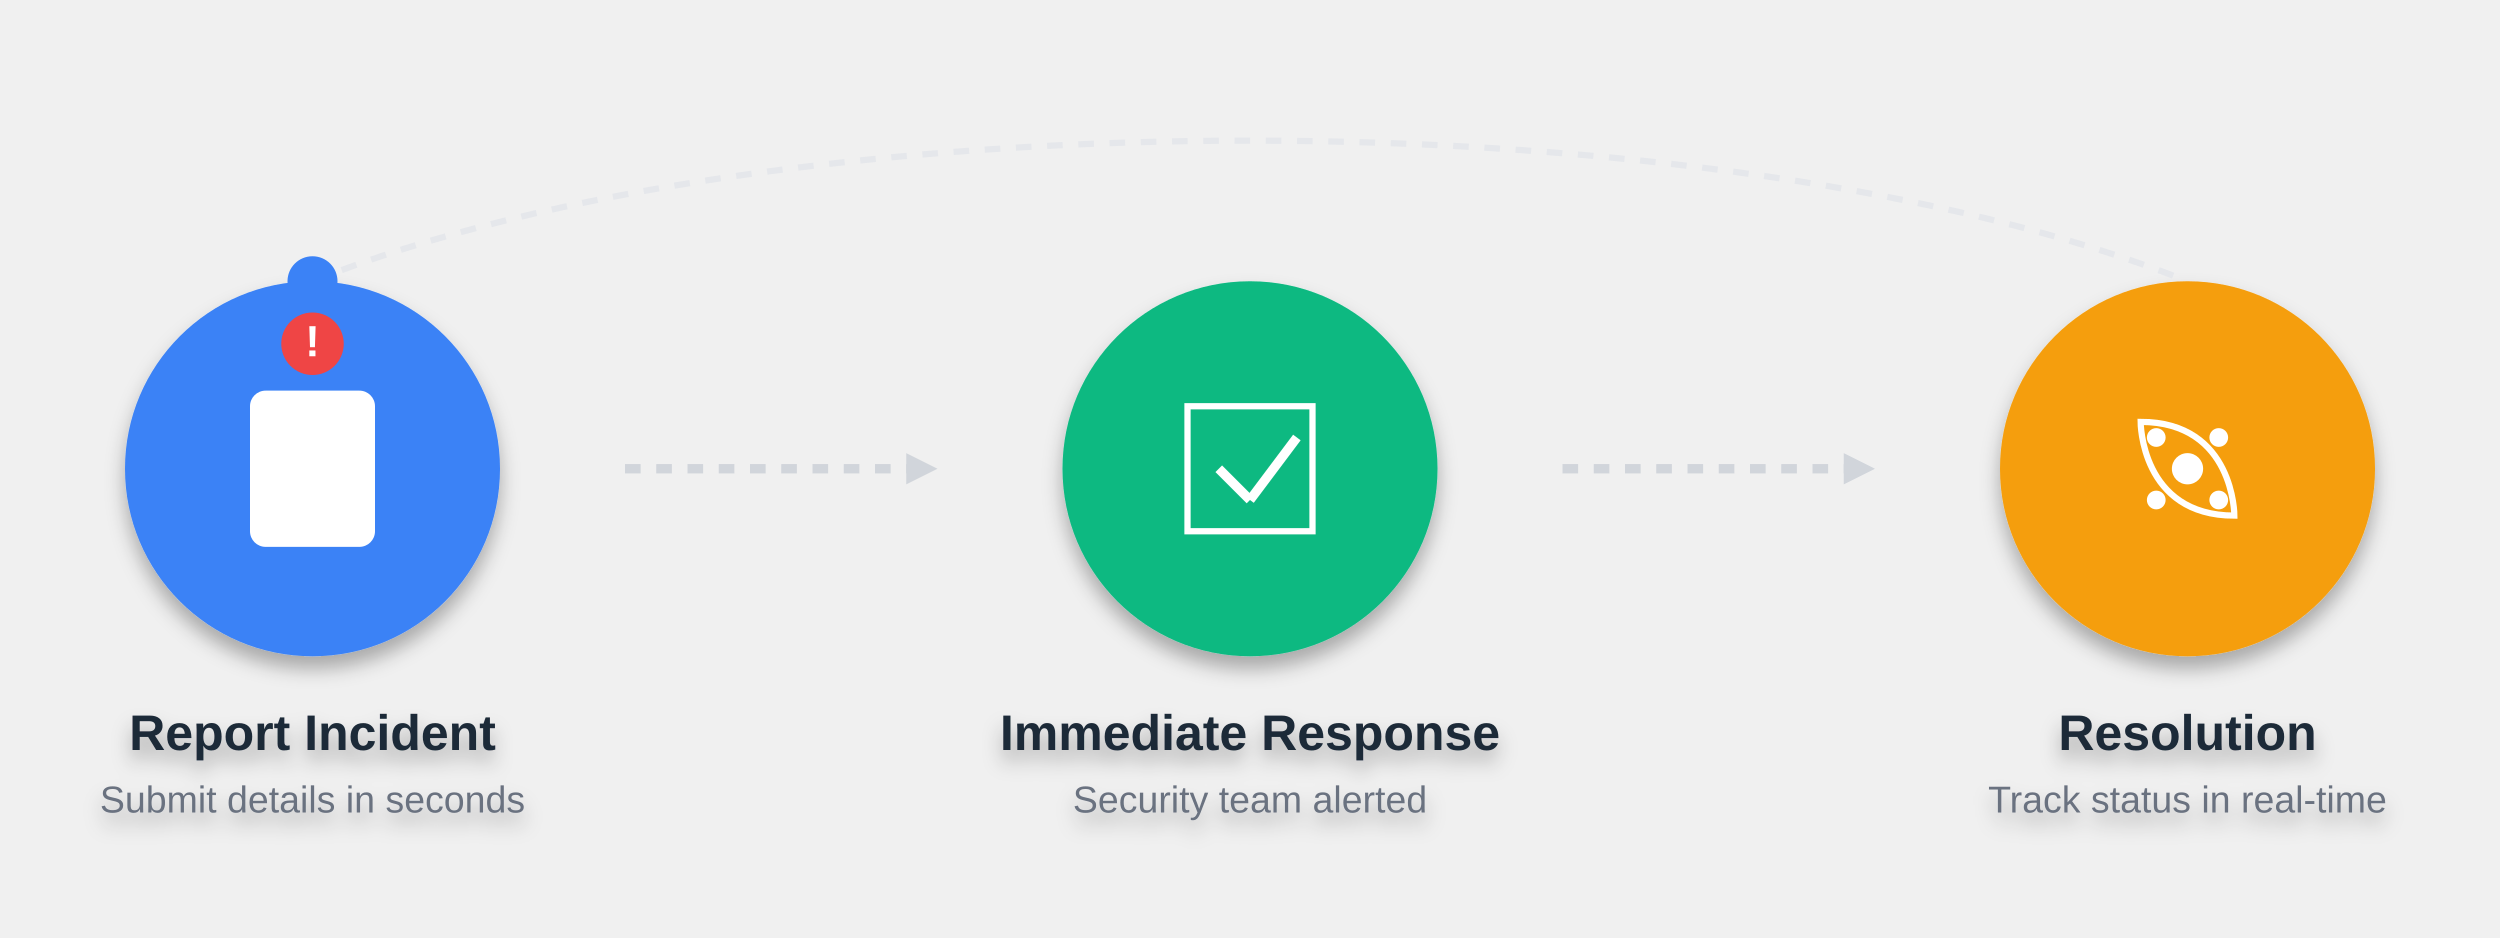
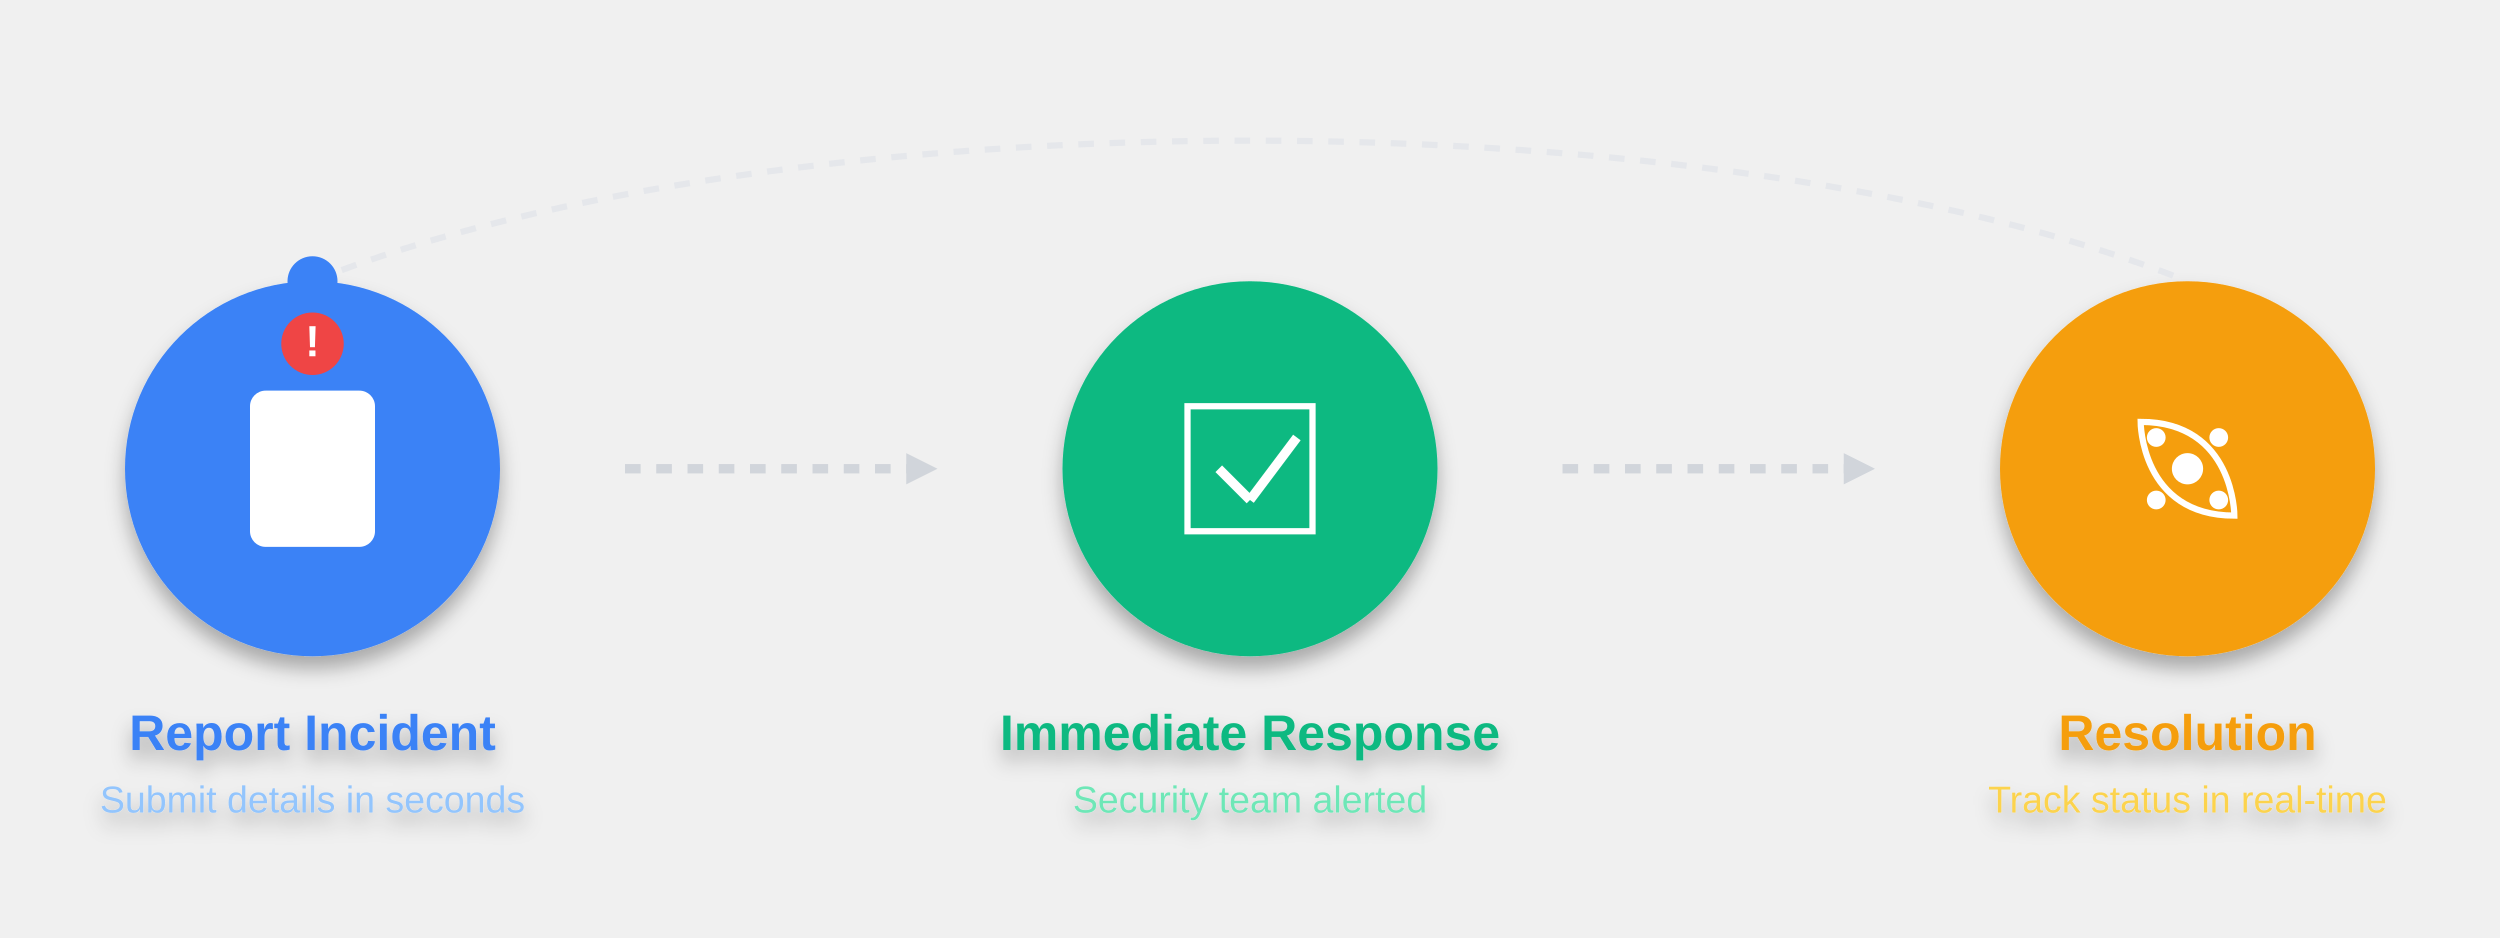
<svg xmlns="http://www.w3.org/2000/svg" viewBox="0 0 800 300" width="800" height="300">
  <defs>
    <filter id="shadow" x="-10%" y="-10%" width="120%" height="120%">
      <feGaussianBlur in="SourceAlpha" stdDeviation="3" />
      <feOffset dx="0" dy="4" result="offsetblur" />
      <feComponentTransfer>
        <feFuncA type="linear" slope="0.3" />
      </feComponentTransfer>
      <feMerge>
        <feMergeNode />
        <feMergeNode in="SourceGraphic" />
      </feMerge>
    </filter>
  </defs>
  <g transform="translate(100, 150)" filter="url(#shadow)">
    <circle cx="0" cy="0" r="60" fill="#3B82F6" />
    <g fill="white">
      <rect x="-20" y="-25" width="40" height="50" rx="5" />
      <rect x="-15" y="-20" width="30" height="5" rx="2" />
      <rect x="-15" y="-10" width="30" height="5" rx="2" />
      <rect x="-15" y="0" width="20" height="5" rx="2" />
      <rect x="-15" y="10" width="30" height="5" rx="2" />
      <circle cx="0" cy="-40" r="10" fill="#EF4444" />
      <text x="0" y="-36" font-family="Arial" font-size="14" font-weight="bold" text-anchor="middle">!</text>
    </g>
-     <text x="0" y="90" font-family="Arial" font-size="16" font-weight="bold" fill="#1F2937" text-anchor="middle">Report Incident</text>
-     <text x="0" y="110" font-family="Arial" font-size="12" fill="#6B7280" text-anchor="middle" width="120">Submit details in seconds</text>
+     <text x="0" y="90" font-family="Arial" font-size="16" font-weight="bold" fill="#3B82F6" text-anchor="middle">Report Incident</text>
+     <text x="0" y="110" font-family="Arial" font-size="12" fill="#93C5FD" text-anchor="middle" width="120">Submit details in seconds</text>
  </g>
  <g transform="translate(200, 150)">
    <line x1="0" y1="0" x2="100" y2="0" stroke="#D1D5DB" stroke-width="3" stroke-dasharray="5,5" />
    <polygon points="100,0 90,-5 90,5" fill="#D1D5DB" />
    <animateTransform attributeName="transform" type="translate" from="200,150" to="220,150" dur="1s" repeatCount="indefinite" additive="sum" />
  </g>
  <g transform="translate(400, 150)" filter="url(#shadow)">
    <circle cx="0" cy="0" r="60" fill="#10B981" />
    <g fill="white">
      <path d="M-20,-20 L20,-20 L20,20 L-20,20 Z" stroke="white" stroke-width="2" fill="none" />
      <line x1="-10" y1="0" x2="0" y2="10" stroke="white" stroke-width="3" />
      <line x1="0" y1="10" x2="15" y2="-10" stroke="white" stroke-width="3" />
    </g>
-     <text x="0" y="90" font-family="Arial" font-size="16" font-weight="bold" fill="#1F2937" text-anchor="middle">Immediate Response</text>
-     <text x="0" y="110" font-family="Arial" font-size="12" fill="#6B7280" text-anchor="middle">Security team alerted</text>
+     <text x="0" y="90" font-family="Arial" font-size="16" font-weight="bold" fill="#10B981" text-anchor="middle">Immediate Response</text>
+     <text x="0" y="110" font-family="Arial" font-size="12" fill="#6EE7B7" text-anchor="middle">Security team alerted</text>
  </g>
  <g transform="translate(500, 150)">
    <line x1="0" y1="0" x2="100" y2="0" stroke="#D1D5DB" stroke-width="3" stroke-dasharray="5,5" />
    <polygon points="100,0 90,-5 90,5" fill="#D1D5DB" />
    <animateTransform attributeName="transform" type="translate" from="500,150" to="520,150" dur="1s" repeatCount="indefinite" additive="sum" />
  </g>
  <g transform="translate(700, 150)" filter="url(#shadow)">
    <circle cx="0" cy="0" r="60" fill="#F59E0B" />
    <g fill="white">
      <path d="M-15,-15 C-15,-15 -15,15 15,15 C15,15 15,-15 -15,-15 Z" stroke="white" stroke-width="2" fill="none" />
      <circle cx="0" cy="0" r="5" fill="white" />
      <circle cx="-10" cy="-10" r="3" fill="white" />
      <circle cx="10" cy="-10" r="3" fill="white" />
      <circle cx="10" cy="10" r="3" fill="white" />
      <circle cx="-10" cy="10" r="3" fill="white" />
    </g>
-     <text x="0" y="90" font-family="Arial" font-size="16" font-weight="bold" fill="#1F2937" text-anchor="middle">Resolution</text>
-     <text x="0" y="110" font-family="Arial" font-size="12" fill="#6B7280" text-anchor="middle">Track status in real-time</text>
+     <text x="0" y="90" font-family="Arial" font-size="16" font-weight="bold" fill="#F59E0B" text-anchor="middle">Resolution</text>
+     <text x="0" y="110" font-family="Arial" font-size="12" fill="#FCD34D" text-anchor="middle">Track status in real-time</text>
  </g>
  <path d="M100,90 C250,30 550,30 700,90" stroke="#E5E7EB" stroke-width="2" fill="none" stroke-dasharray="5,5" />
  <circle cx="100" cy="90" r="8" fill="#3B82F6">
    <animate attributeName="cx" values="100;400;700;100" dur="6s" repeatCount="indefinite" />
    <animate attributeName="cy" values="90;30;90;90" dur="6s" repeatCount="indefinite" />
    <animate attributeName="fill" values="#3B82F6;#10B981;#F59E0B;#3B82F6" dur="6s" repeatCount="indefinite" />
  </circle>
</svg>
